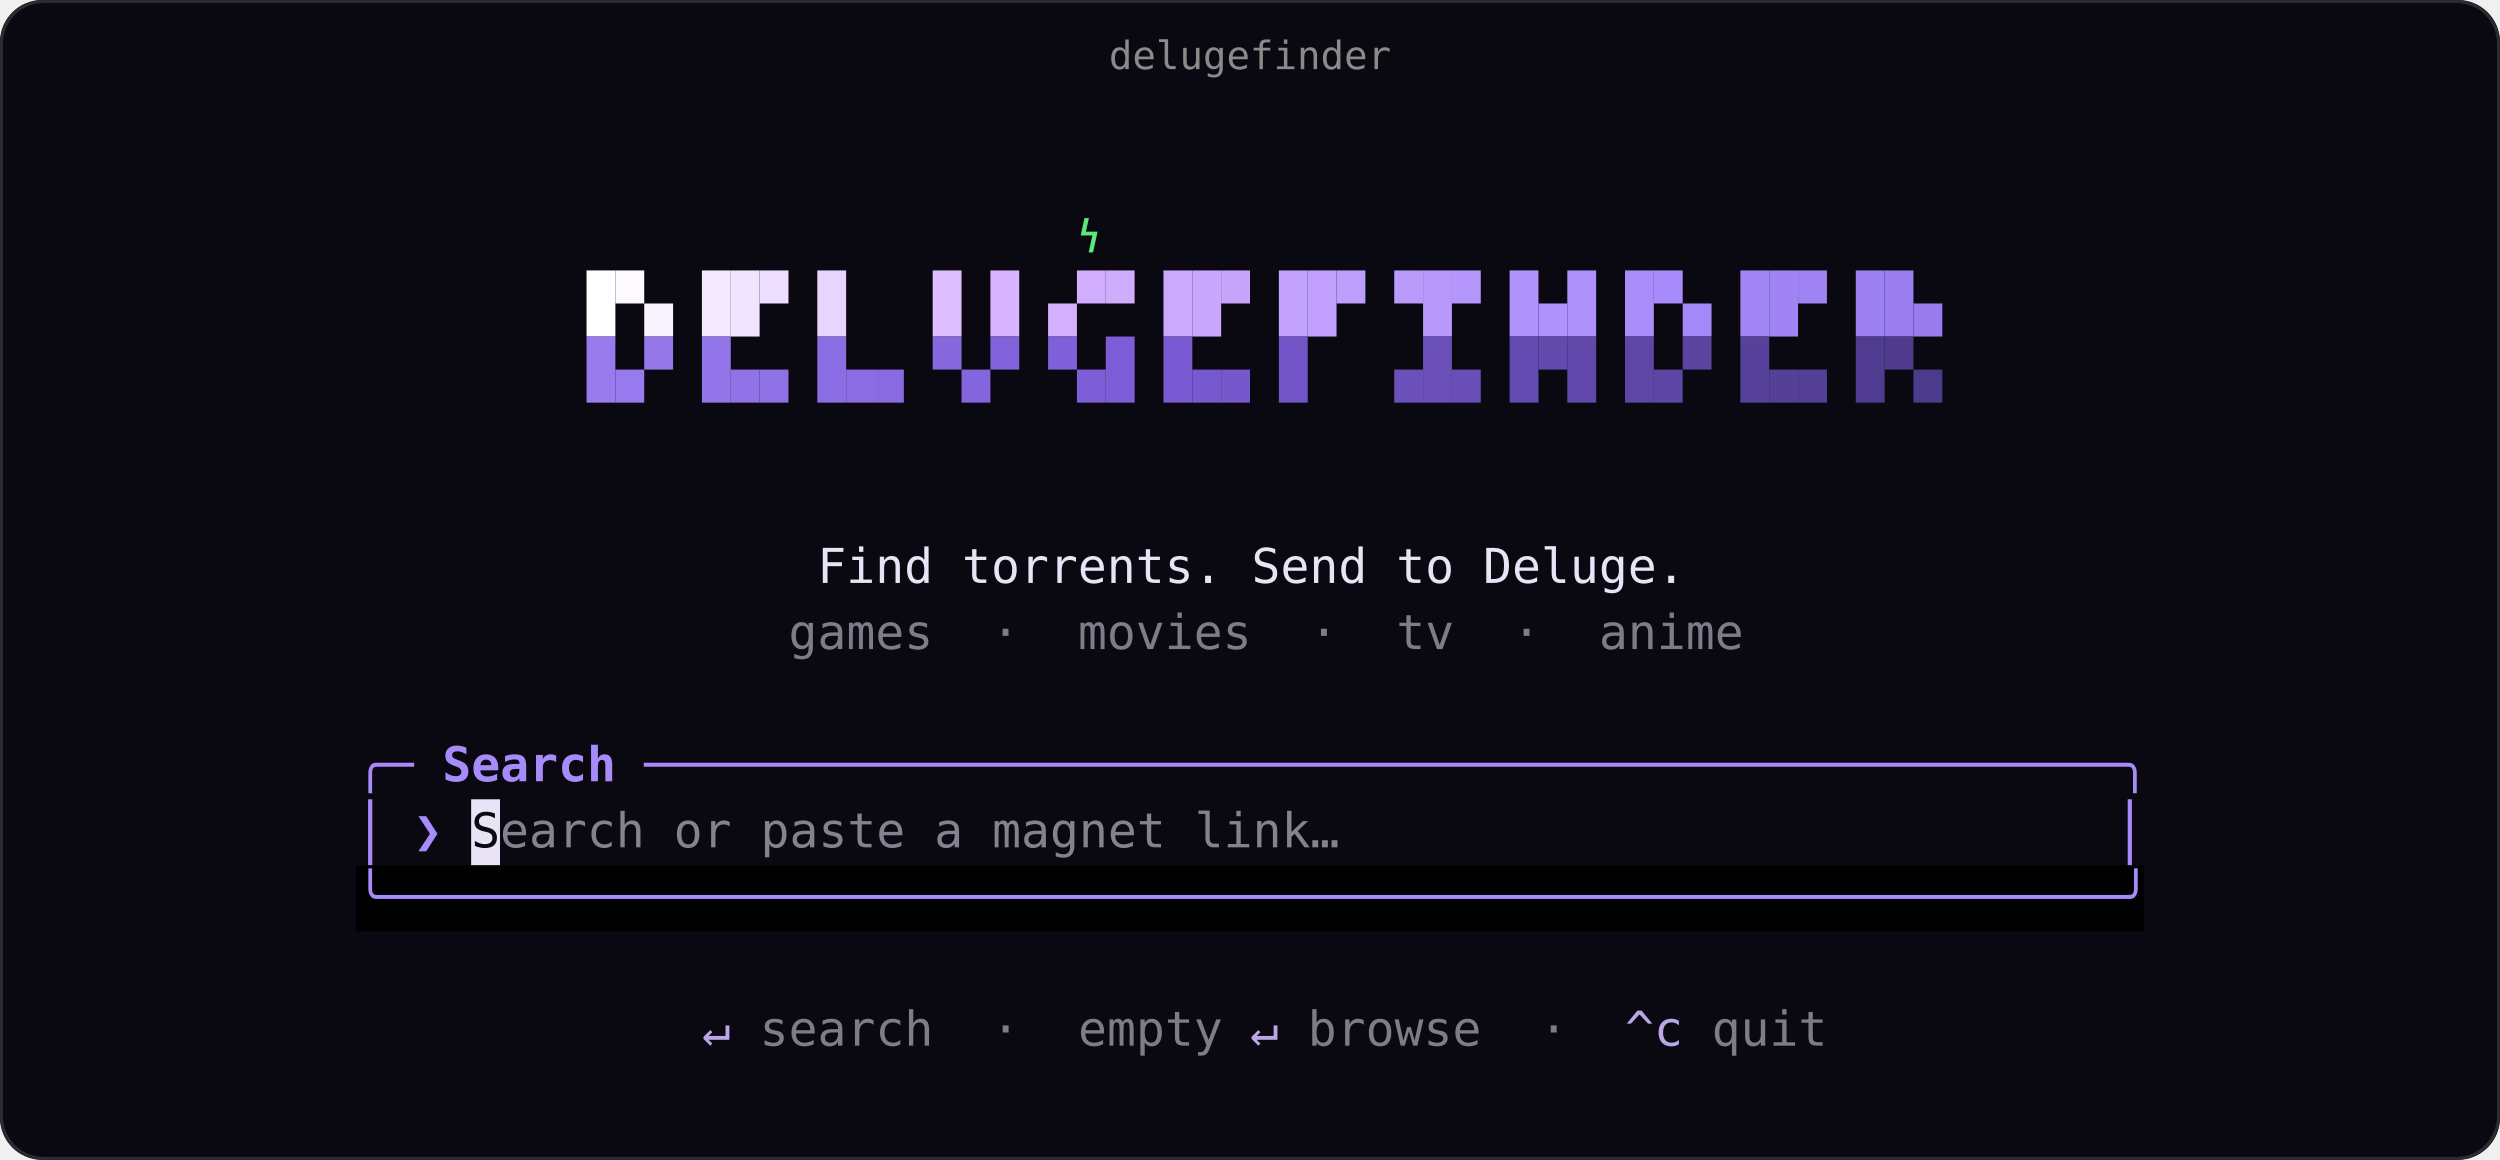
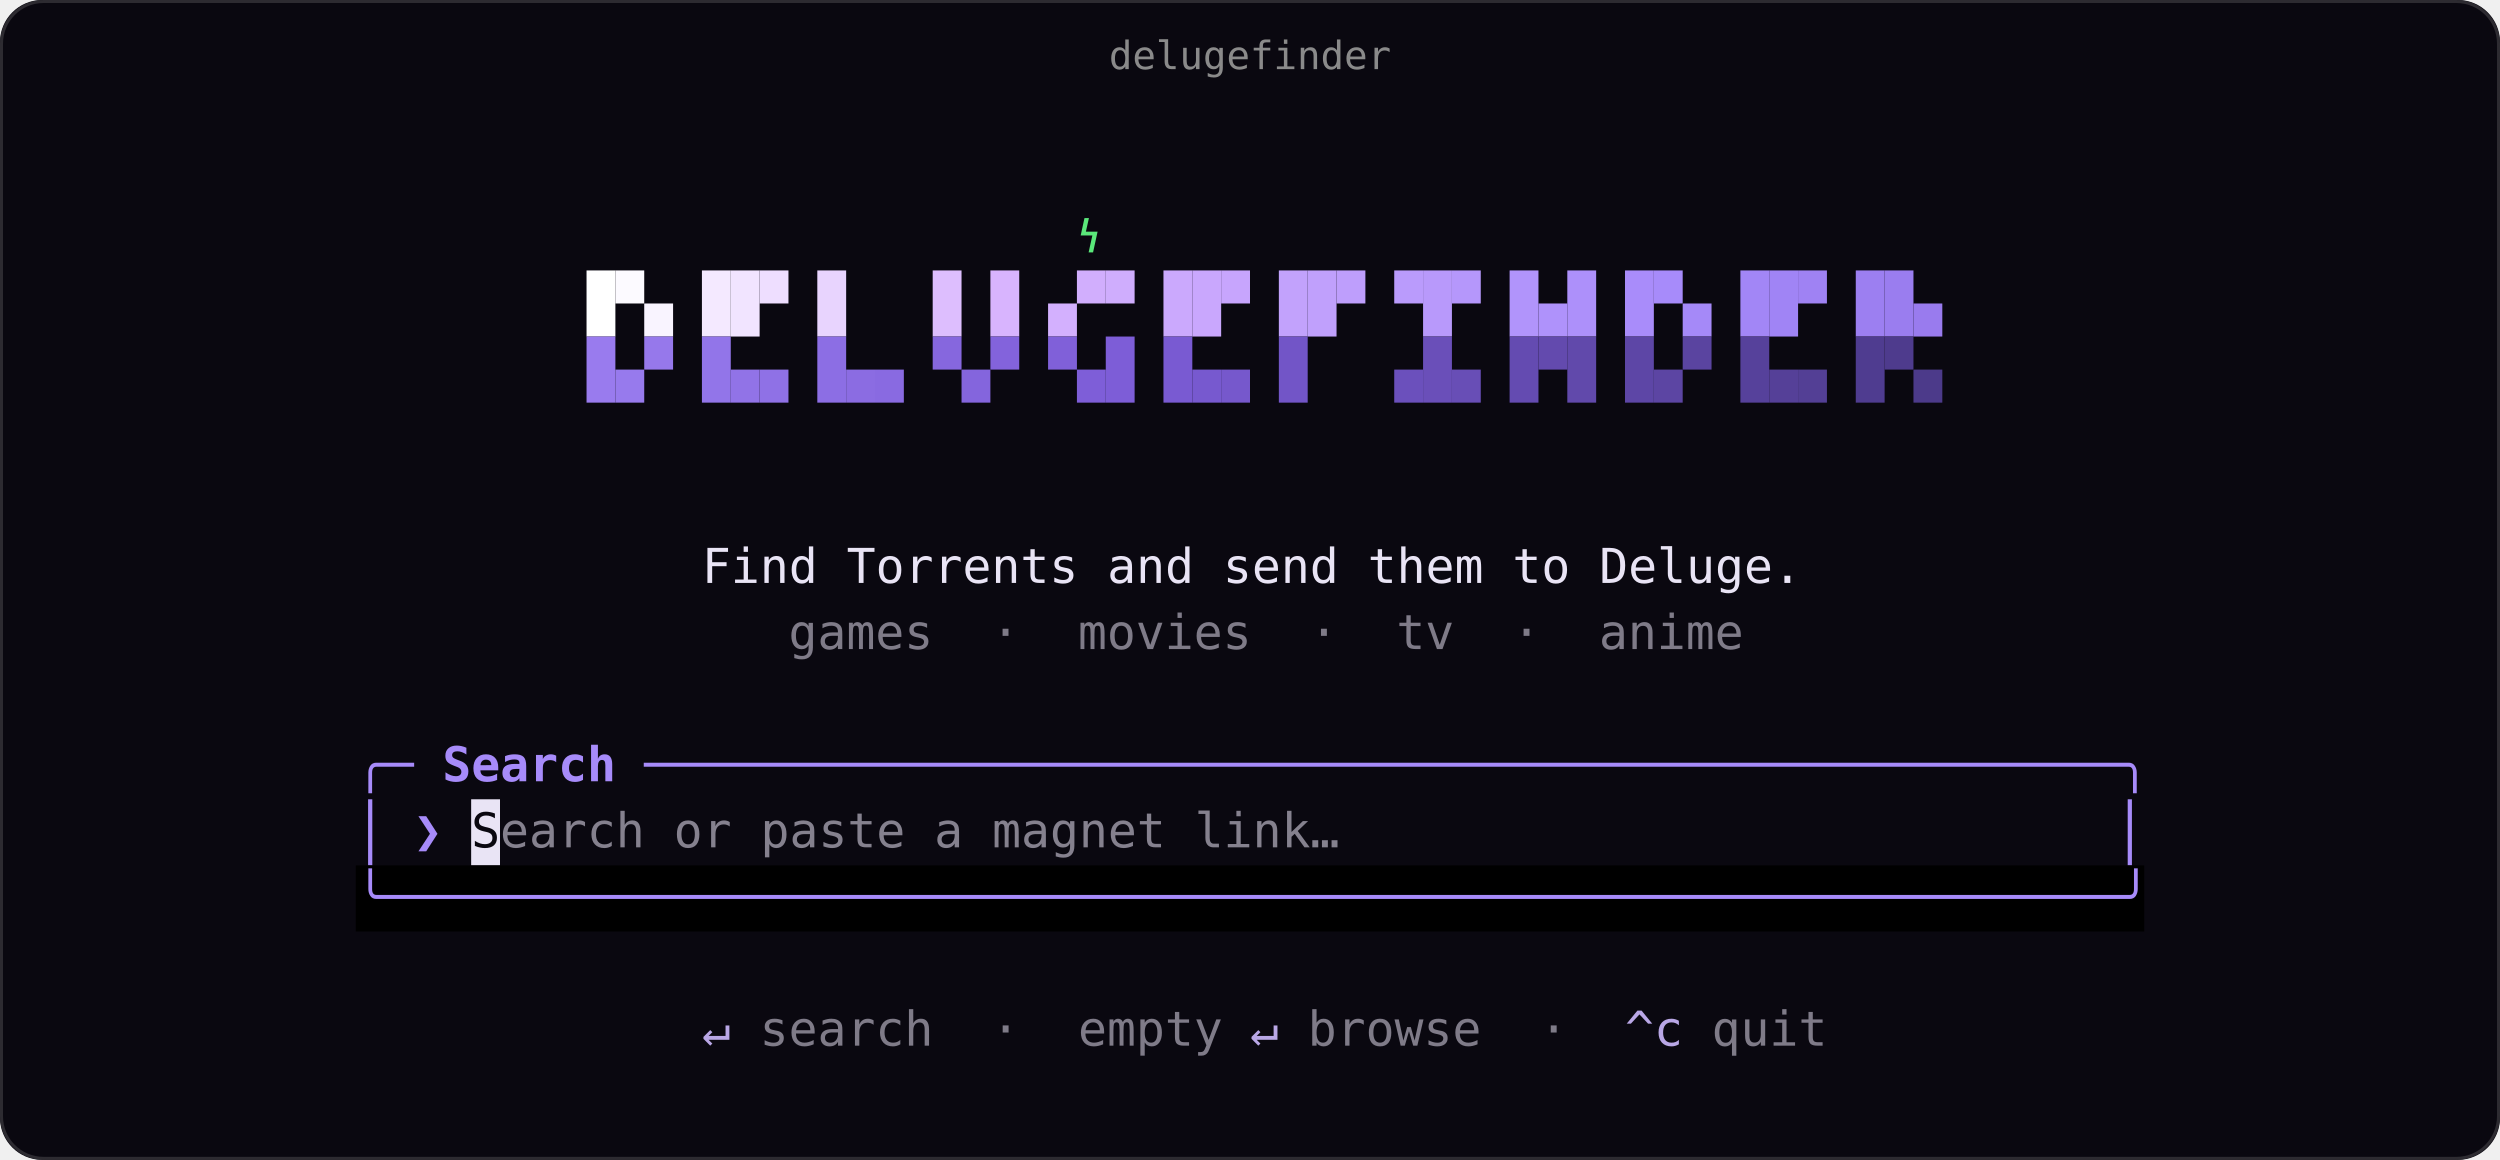
<svg xmlns="http://www.w3.org/2000/svg" width="832" height="386" viewBox="0 0 832 386" style="max-width: 832px; width: 100%; height: auto;" role="img">
  <rect width="100%" height="100%" rx="14" fill="#0a0810" />
  <rect x="0.5" y="0.5" width="831" height="385" rx="14" fill="none" stroke="#2d2b31" stroke-width="1" />
  <text x="416" y="23" text-anchor="middle" font-family="ui-monospace, &quot;Cascadia Mono&quot;, &quot;SF Mono&quot;, Menlo, Consolas, &quot;DejaVu Sans Mono&quot;, monospace" font-size="13" fill="#8a8a8a">delugefinder</text>
  <g font-family="ui-monospace, &quot;Cascadia Mono&quot;, &quot;SF Mono&quot;, Menlo, Consolas, &quot;DejaVu Sans Mono&quot;, monospace" font-size="16" fill="#ddd8ea">
    <text x="358.4" y="84" textLength="9.6" lengthAdjust="spacingAndGlyphs" xml:space="preserve" fill="#5ae87a" font-weight="600">𐓏</text>
    <rect x="195.2" y="90" width="9.6" height="22" fill="#ffffff" />
    <rect x="204.8" y="90" width="9.6" height="11" fill="#fcfaff" />
    <rect x="214.4" y="101" width="9.6" height="11" fill="#f9f4ff" />
    <rect x="233.6" y="90" width="9.6" height="22" fill="#f4e9ff" />
    <rect x="243.2" y="90" width="9.6" height="22" fill="#f1e4ff" />
    <rect x="252.8" y="90" width="9.6" height="11" fill="#eedeff" />
    <rect x="272" y="90" width="9.6" height="22" fill="#e8d4fe" />
    <rect x="310.4" y="90" width="9.6" height="22" fill="#ddbefe" />
    <rect x="329.6" y="90" width="9.6" height="22" fill="#d8b4fe" />
    <rect x="348.8" y="101" width="9.6" height="11" fill="#d3b0fe" />
    <rect x="358.4" y="90" width="9.6" height="11" fill="#d1aefd" />
    <rect x="368" y="90" width="9.6" height="11" fill="#cfadfd" />
    <rect x="387.2" y="90" width="9.6" height="22" fill="#cba9fd" />
    <rect x="396.8" y="90" width="9.6" height="22" fill="#c9a7fd" />
    <rect x="406.4" y="90" width="9.6" height="11" fill="#c7a5fd" />
    <rect x="425.6" y="90" width="9.6" height="22" fill="#c2a2fc" />
    <rect x="435.2" y="90" width="9.6" height="22" fill="#c0a0fc" />
    <rect x="444.8" y="90" width="9.6" height="11" fill="#be9efc" />
    <rect x="464" y="90" width="9.6" height="11" fill="#ba9bfc" />
    <rect x="473.6" y="90" width="9.6" height="22" fill="#b899fb" />
    <rect x="483.2" y="90" width="9.6" height="11" fill="#b597fb" />
    <rect x="502.4" y="90" width="9.6" height="22" fill="#b194fb" />
    <rect x="512" y="101" width="9.6" height="11" fill="#af92fb" />
    <rect x="521.6" y="90" width="9.6" height="22" fill="#ad90fa" />
    <rect x="540.8" y="90" width="9.6" height="22" fill="#a98cfa" />
    <rect x="550.4" y="90" width="9.6" height="11" fill="#a78bfa" />
    <rect x="560" y="101" width="9.6" height="11" fill="#a589f8" />
    <rect x="579.2" y="90" width="9.6" height="22" fill="#a286f6" />
    <rect x="588.8" y="90" width="9.6" height="22" fill="#a084f5" />
    <rect x="598.4" y="90" width="9.6" height="11" fill="#9f82f3" />
    <rect x="617.6" y="90" width="9.6" height="22" fill="#9c7ff1" />
    <rect x="627.2" y="90" width="9.6" height="22" fill="#9a7def" />
    <rect x="636.8" y="101" width="9.6" height="11" fill="#997bee" />
    <rect x="195.2" y="112" width="9.6" height="22" fill="#997bee" />
    <rect x="204.8" y="123" width="9.6" height="11" fill="#977aed" />
    <rect x="214.4" y="112" width="9.6" height="11" fill="#9678eb" />
    <rect x="233.6" y="112" width="9.6" height="22" fill="#9275e9" />
    <rect x="243.2" y="123" width="9.6" height="11" fill="#9173e7" />
    <rect x="252.8" y="123" width="9.6" height="11" fill="#8f71e6" />
    <rect x="272" y="112" width="9.6" height="22" fill="#8c6ee4" />
    <rect x="281.6" y="123" width="9.6" height="11" fill="#8b6ce2" />
    <rect x="291.2" y="123" width="9.6" height="11" fill="#896ae1" />
    <rect x="310.4" y="112" width="9.6" height="11" fill="#8667de" />
    <rect x="320" y="123" width="9.6" height="11" fill="#8465dd" />
    <rect x="329.6" y="112" width="9.6" height="11" fill="#8363dc" />
    <rect x="348.8" y="112" width="9.6" height="11" fill="#8060d9" />
    <rect x="358.4" y="123" width="9.6" height="11" fill="#7e5ed8" />
    <rect x="368" y="112" width="9.6" height="22" fill="#7d5dd7" />
    <rect x="387.2" y="112" width="9.6" height="22" fill="#795ad2" />
    <rect x="396.8" y="123" width="9.6" height="11" fill="#7759cf" />
    <rect x="406.4" y="123" width="9.6" height="11" fill="#7658cc" />
    <rect x="425.6" y="112" width="9.6" height="22" fill="#7255c7" />
    <rect x="464" y="123" width="9.6" height="11" fill="#6b50bc" />
    <rect x="473.6" y="112" width="9.6" height="22" fill="#6a4fb9" />
    <rect x="483.2" y="123" width="9.6" height="11" fill="#684eb6" />
    <rect x="502.4" y="112" width="9.6" height="22" fill="#644bb1" />
    <rect x="512" y="112" width="9.6" height="11" fill="#634aae" />
    <rect x="521.6" y="112" width="9.6" height="22" fill="#6149ab" />
    <rect x="540.8" y="112" width="9.6" height="22" fill="#5d46a6" />
    <rect x="550.4" y="123" width="9.6" height="11" fill="#5c45a3" />
    <rect x="560" y="112" width="9.6" height="11" fill="#5a44a0" />
    <rect x="579.2" y="112" width="9.6" height="22" fill="#56419b" />
    <rect x="588.8" y="123" width="9.6" height="11" fill="#554098" />
    <rect x="598.4" y="123" width="9.6" height="11" fill="#533f95" />
    <rect x="617.6" y="112" width="9.6" height="22" fill="#4f3c90" />
    <rect x="627.2" y="112" width="9.6" height="11" fill="#4e3b8d" />
    <rect x="636.8" y="123" width="9.6" height="11" fill="#4c3a8a" />
-     <text x="272" y="194" textLength="288" lengthAdjust="spacingAndGlyphs" xml:space="preserve" fill="#e9e4f5">Find torrents. Send to Deluge.</text>
+     <text x="233.6" y="194" textLength="364.8" lengthAdjust="spacingAndGlyphs" xml:space="preserve" fill="#e9e4f5">Find Torrents and send them to Deluge.</text>
    <text x="262.4" y="216" textLength="316.8" lengthAdjust="spacingAndGlyphs" xml:space="preserve" fill-opacity="0.55">games  ·  movies  ·  tv  ·  anime</text>
    <text x="118.4" y="260" textLength="19.2" lengthAdjust="spacingAndGlyphs" xml:space="preserve" fill="#a78bfa">╭─</text>
    <text x="147.2" y="260" textLength="57.6" lengthAdjust="spacingAndGlyphs" xml:space="preserve" fill="#a78bfa" font-weight="600">Search</text>
    <text x="214.4" y="260" textLength="499.2" lengthAdjust="spacingAndGlyphs" xml:space="preserve" fill="#a78bfa">───────────────────────────────────────────────────╮</text>
    <rect x="122.5" y="266" width="1.4" height="22" fill="#a78bfa" />
    <text x="137.6" y="282" textLength="9.6" lengthAdjust="spacingAndGlyphs" xml:space="preserve" fill="#a78bfa">❯</text>
    <rect x="156.8" y="266" width="9.6" height="22" fill="#e9e4f5" />
    <text x="156.8" y="282" textLength="9.6" lengthAdjust="spacingAndGlyphs" xml:space="preserve" fill="#0a0810">S</text>
    <text x="166.4" y="282" textLength="278.4" lengthAdjust="spacingAndGlyphs" xml:space="preserve" fill="#e9e4f5" fill-opacity="0.55">earch or paste a magnet link…</text>
    <rect x="708.1" y="266" width="1.4" height="22" fill="#a78bfa" />
    <rect x="118.4" y="288" width="595.2" height="22" fill="#000000" />
    <text x="118.4" y="304" textLength="595.2" lengthAdjust="spacingAndGlyphs" xml:space="preserve" fill="#a78bfa">╰────────────────────────────────────────────────────────────╯</text>
    <text x="233.6" y="348" textLength="9.6" lengthAdjust="spacingAndGlyphs" xml:space="preserve" fill="#b9a7e6">↵</text>
    <text x="252.8" y="348" textLength="153.6" lengthAdjust="spacingAndGlyphs" xml:space="preserve" fill-opacity="0.55">search  ·  empty</text>
    <text x="416" y="348" textLength="9.6" lengthAdjust="spacingAndGlyphs" xml:space="preserve" fill="#b9a7e6">↵</text>
    <text x="435.2" y="348" textLength="86.4" lengthAdjust="spacingAndGlyphs" xml:space="preserve" fill-opacity="0.55">browse  ·</text>
    <text x="540.8" y="348" textLength="19.2" lengthAdjust="spacingAndGlyphs" xml:space="preserve" fill="#b9a7e6">^c</text>
    <text x="569.6" y="348" textLength="38.4" lengthAdjust="spacingAndGlyphs" xml:space="preserve" fill-opacity="0.55">quit</text>
  </g>
</svg>
